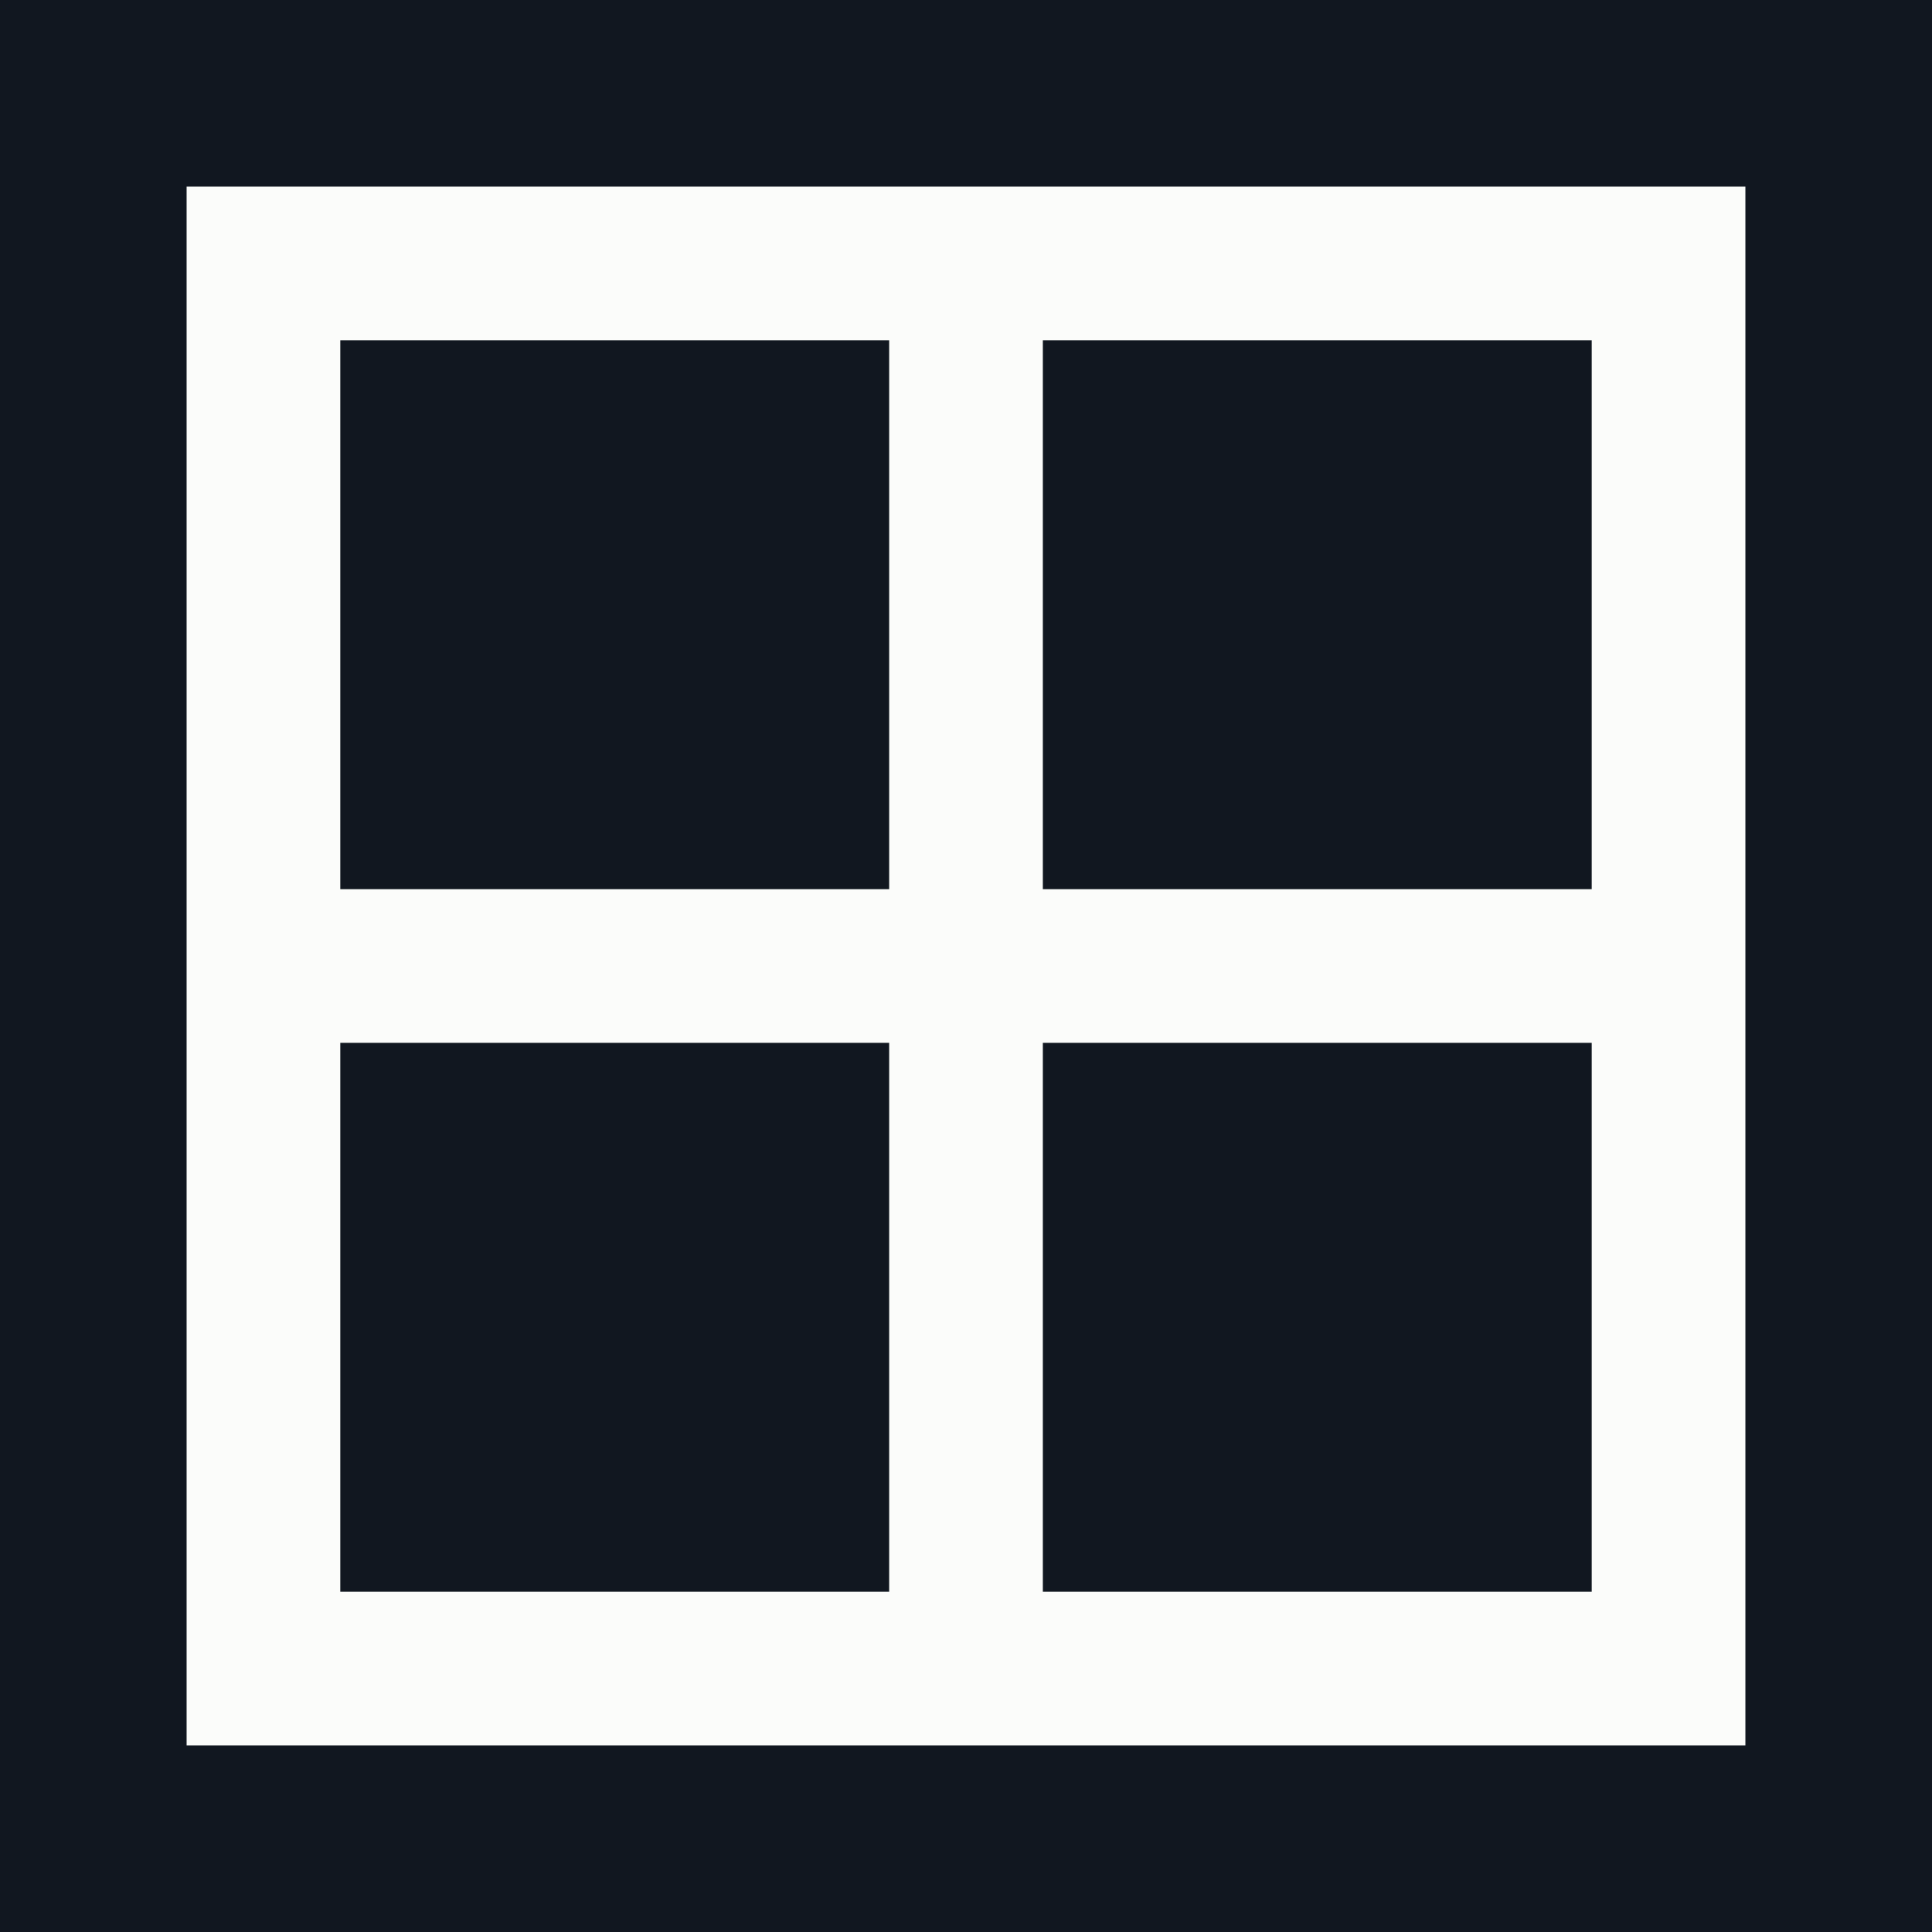
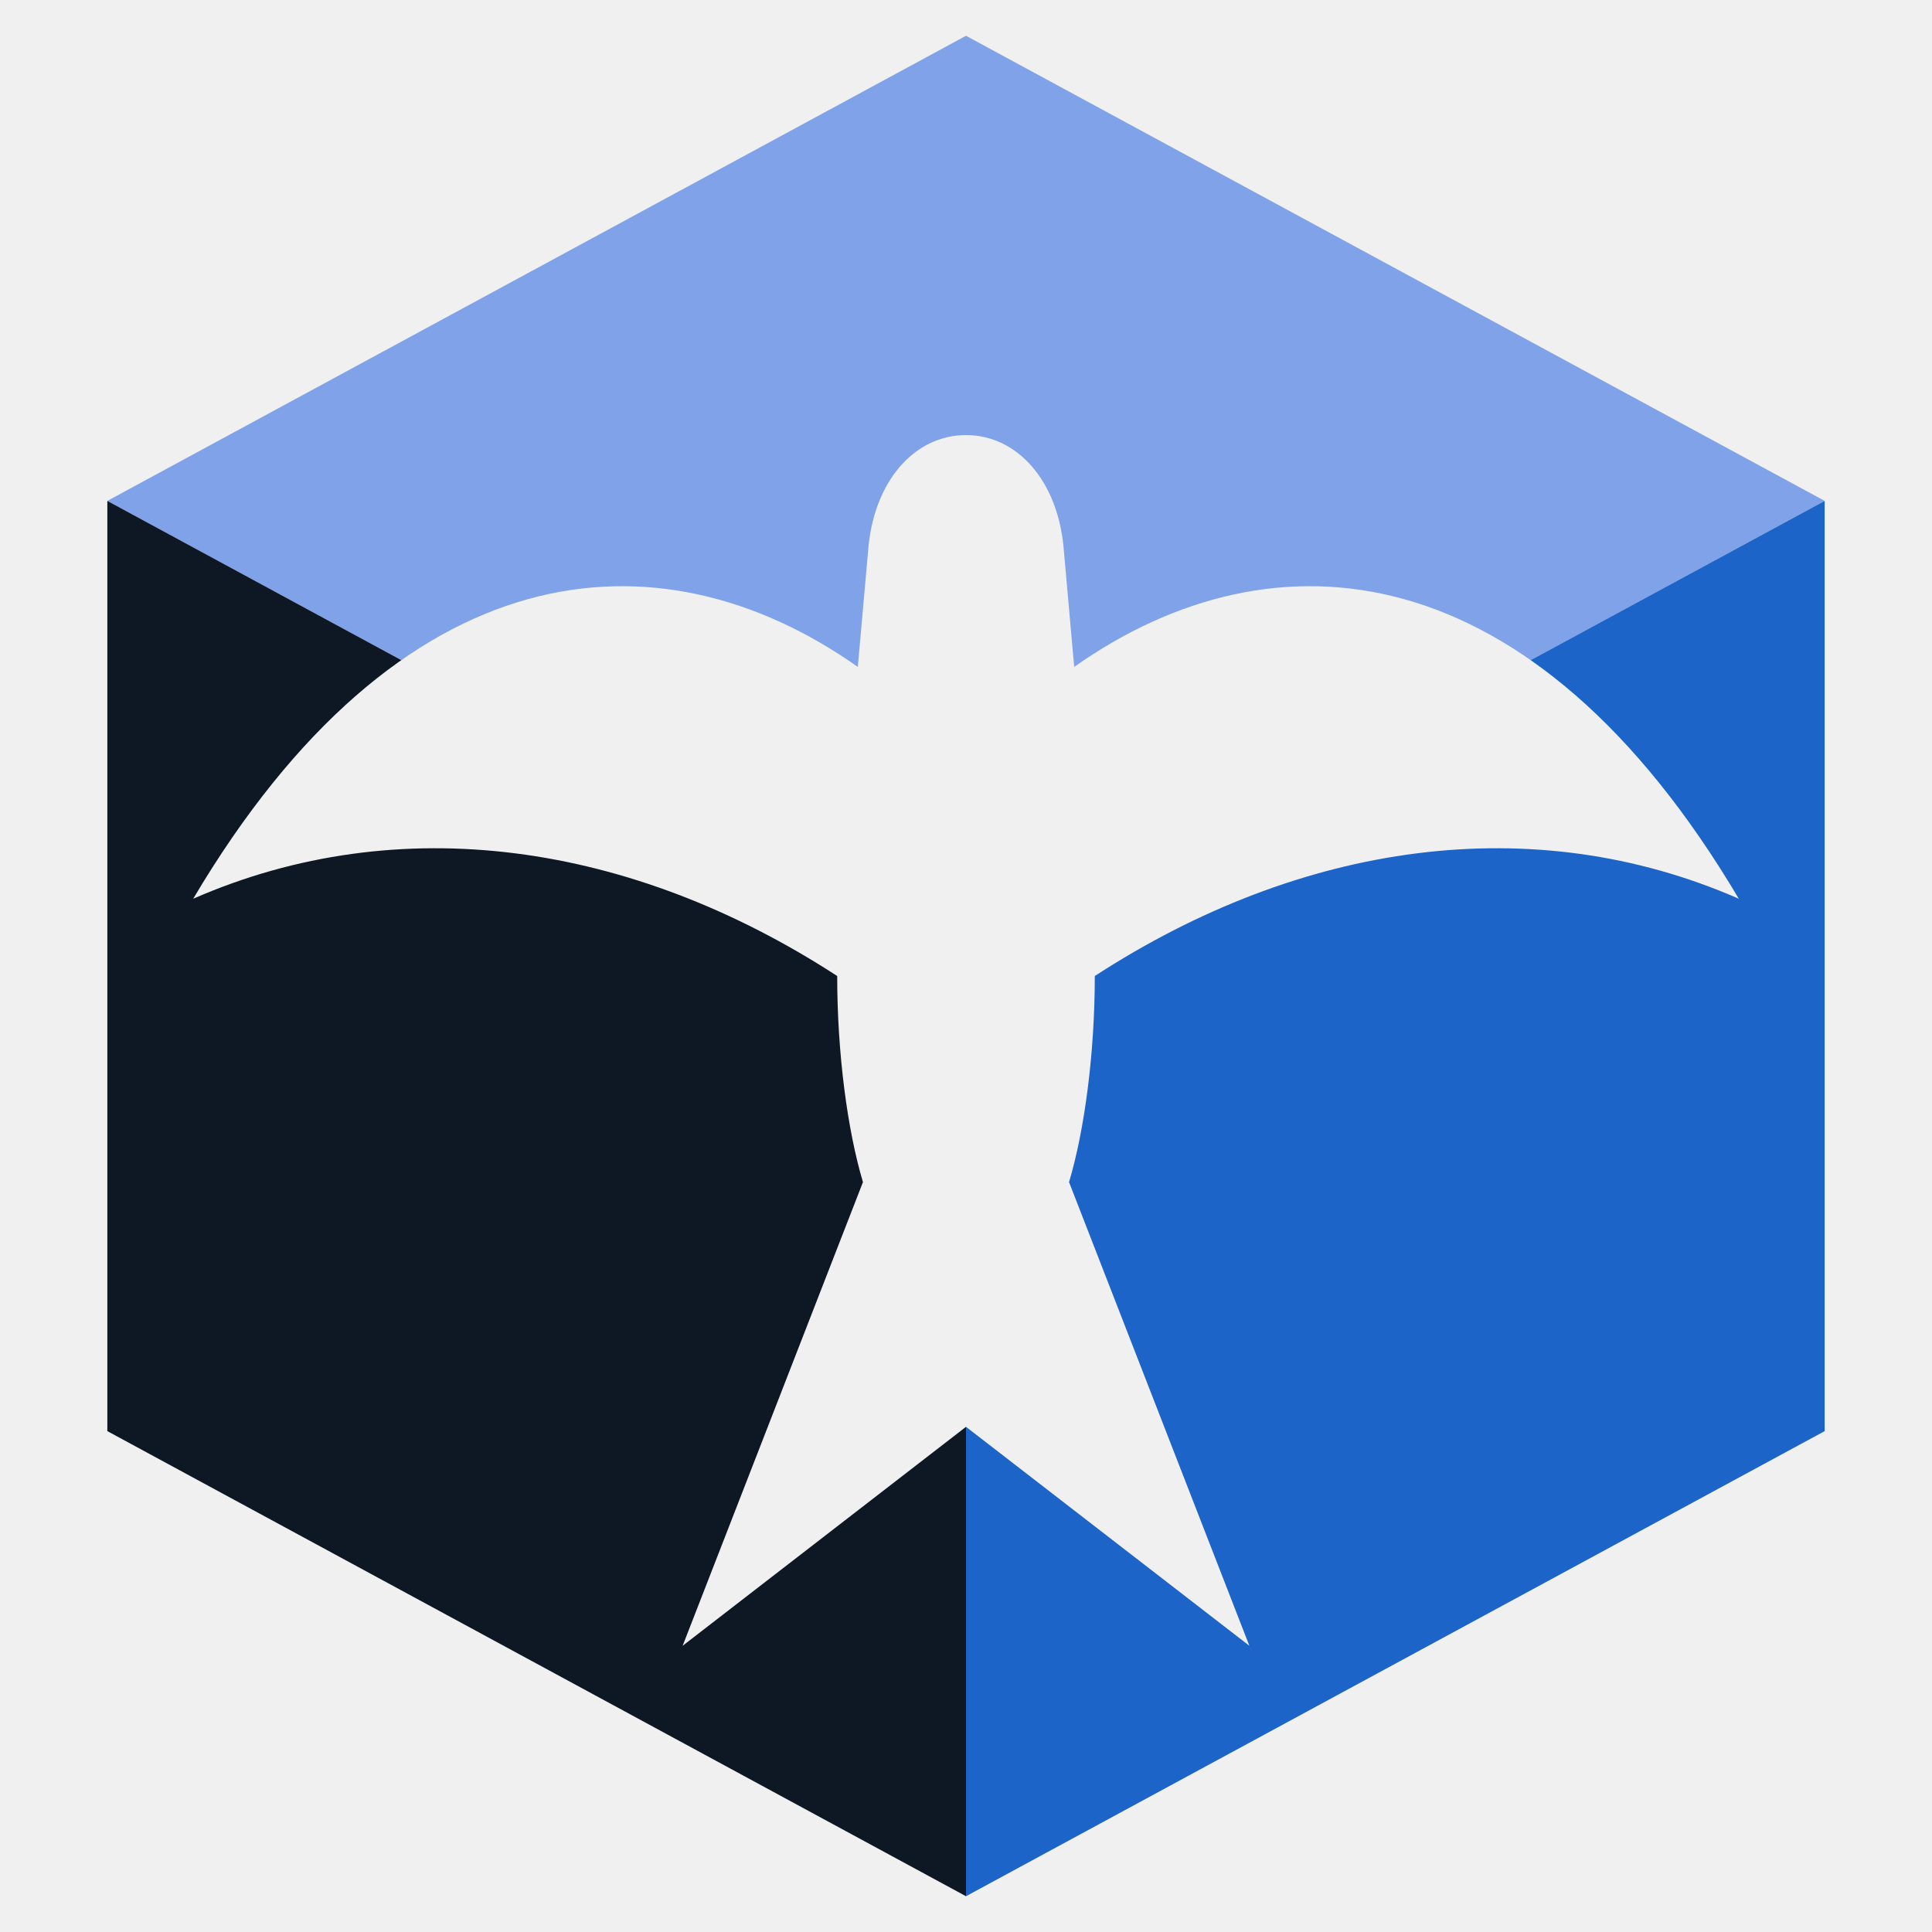
- <svg xmlns="http://www.w3.org/2000/svg" viewBox="0 0 22 22">
-   <rect width="22" height="22" fill="#111720" />
-   <rect x="3" y="3" width="16" height="16" fill="none" stroke="#fbfcfa" stroke-width="1.75" />
-   <path d="M11 3v16M3 11h16" stroke="#fbfcfa" stroke-width="1.75" />
+ <svg xmlns="http://www.w3.org/2000/svg" viewBox="5 5 54 54">
+   <style>.t{fill:#7FA2E8}.l{fill:#0E1824}.r{fill:#1C64C8}@media (prefers-color-scheme:dark){.t{fill:#C9D8F5}.l{fill:#FFFFFF}.r{fill:#7FA2E8}}</style>
+   <defs>
+     <mask id="m" maskUnits="userSpaceOnUse" x="0" y="0" width="64" height="64">
+       <rect width="64" height="64" fill="#fff" />
+       <path d="M32 9C30 9 28.4 10.8 28.2 13.5L27.8 18C20 12.5 10 13.5 2 27C10 23.5 19 24.8 27 30C27 33 27.4 36 28 38L21 56L32 47.5L43 56L36 38C36.6 36 37 33 37 30C45 24.8 54 23.5 62 27C54 13.5 44 12.5 36.2 18L35.8 13.5C35.6 10.8 34 9 32 9Z" transform="translate(32 33) scale(0.72) translate(-32 -31)" fill="#000" />
+     </mask>
+   </defs>
+   <g mask="url(#m)">
+     <path class="t" d="M32 6L56 19L32 32L8 19Z" />
+     <path class="l" d="M8 19L32 32V58L8 45Z" />
+     <path class="r" d="M32 32L56 19V45L32 58Z" />
+   </g>
</svg>
